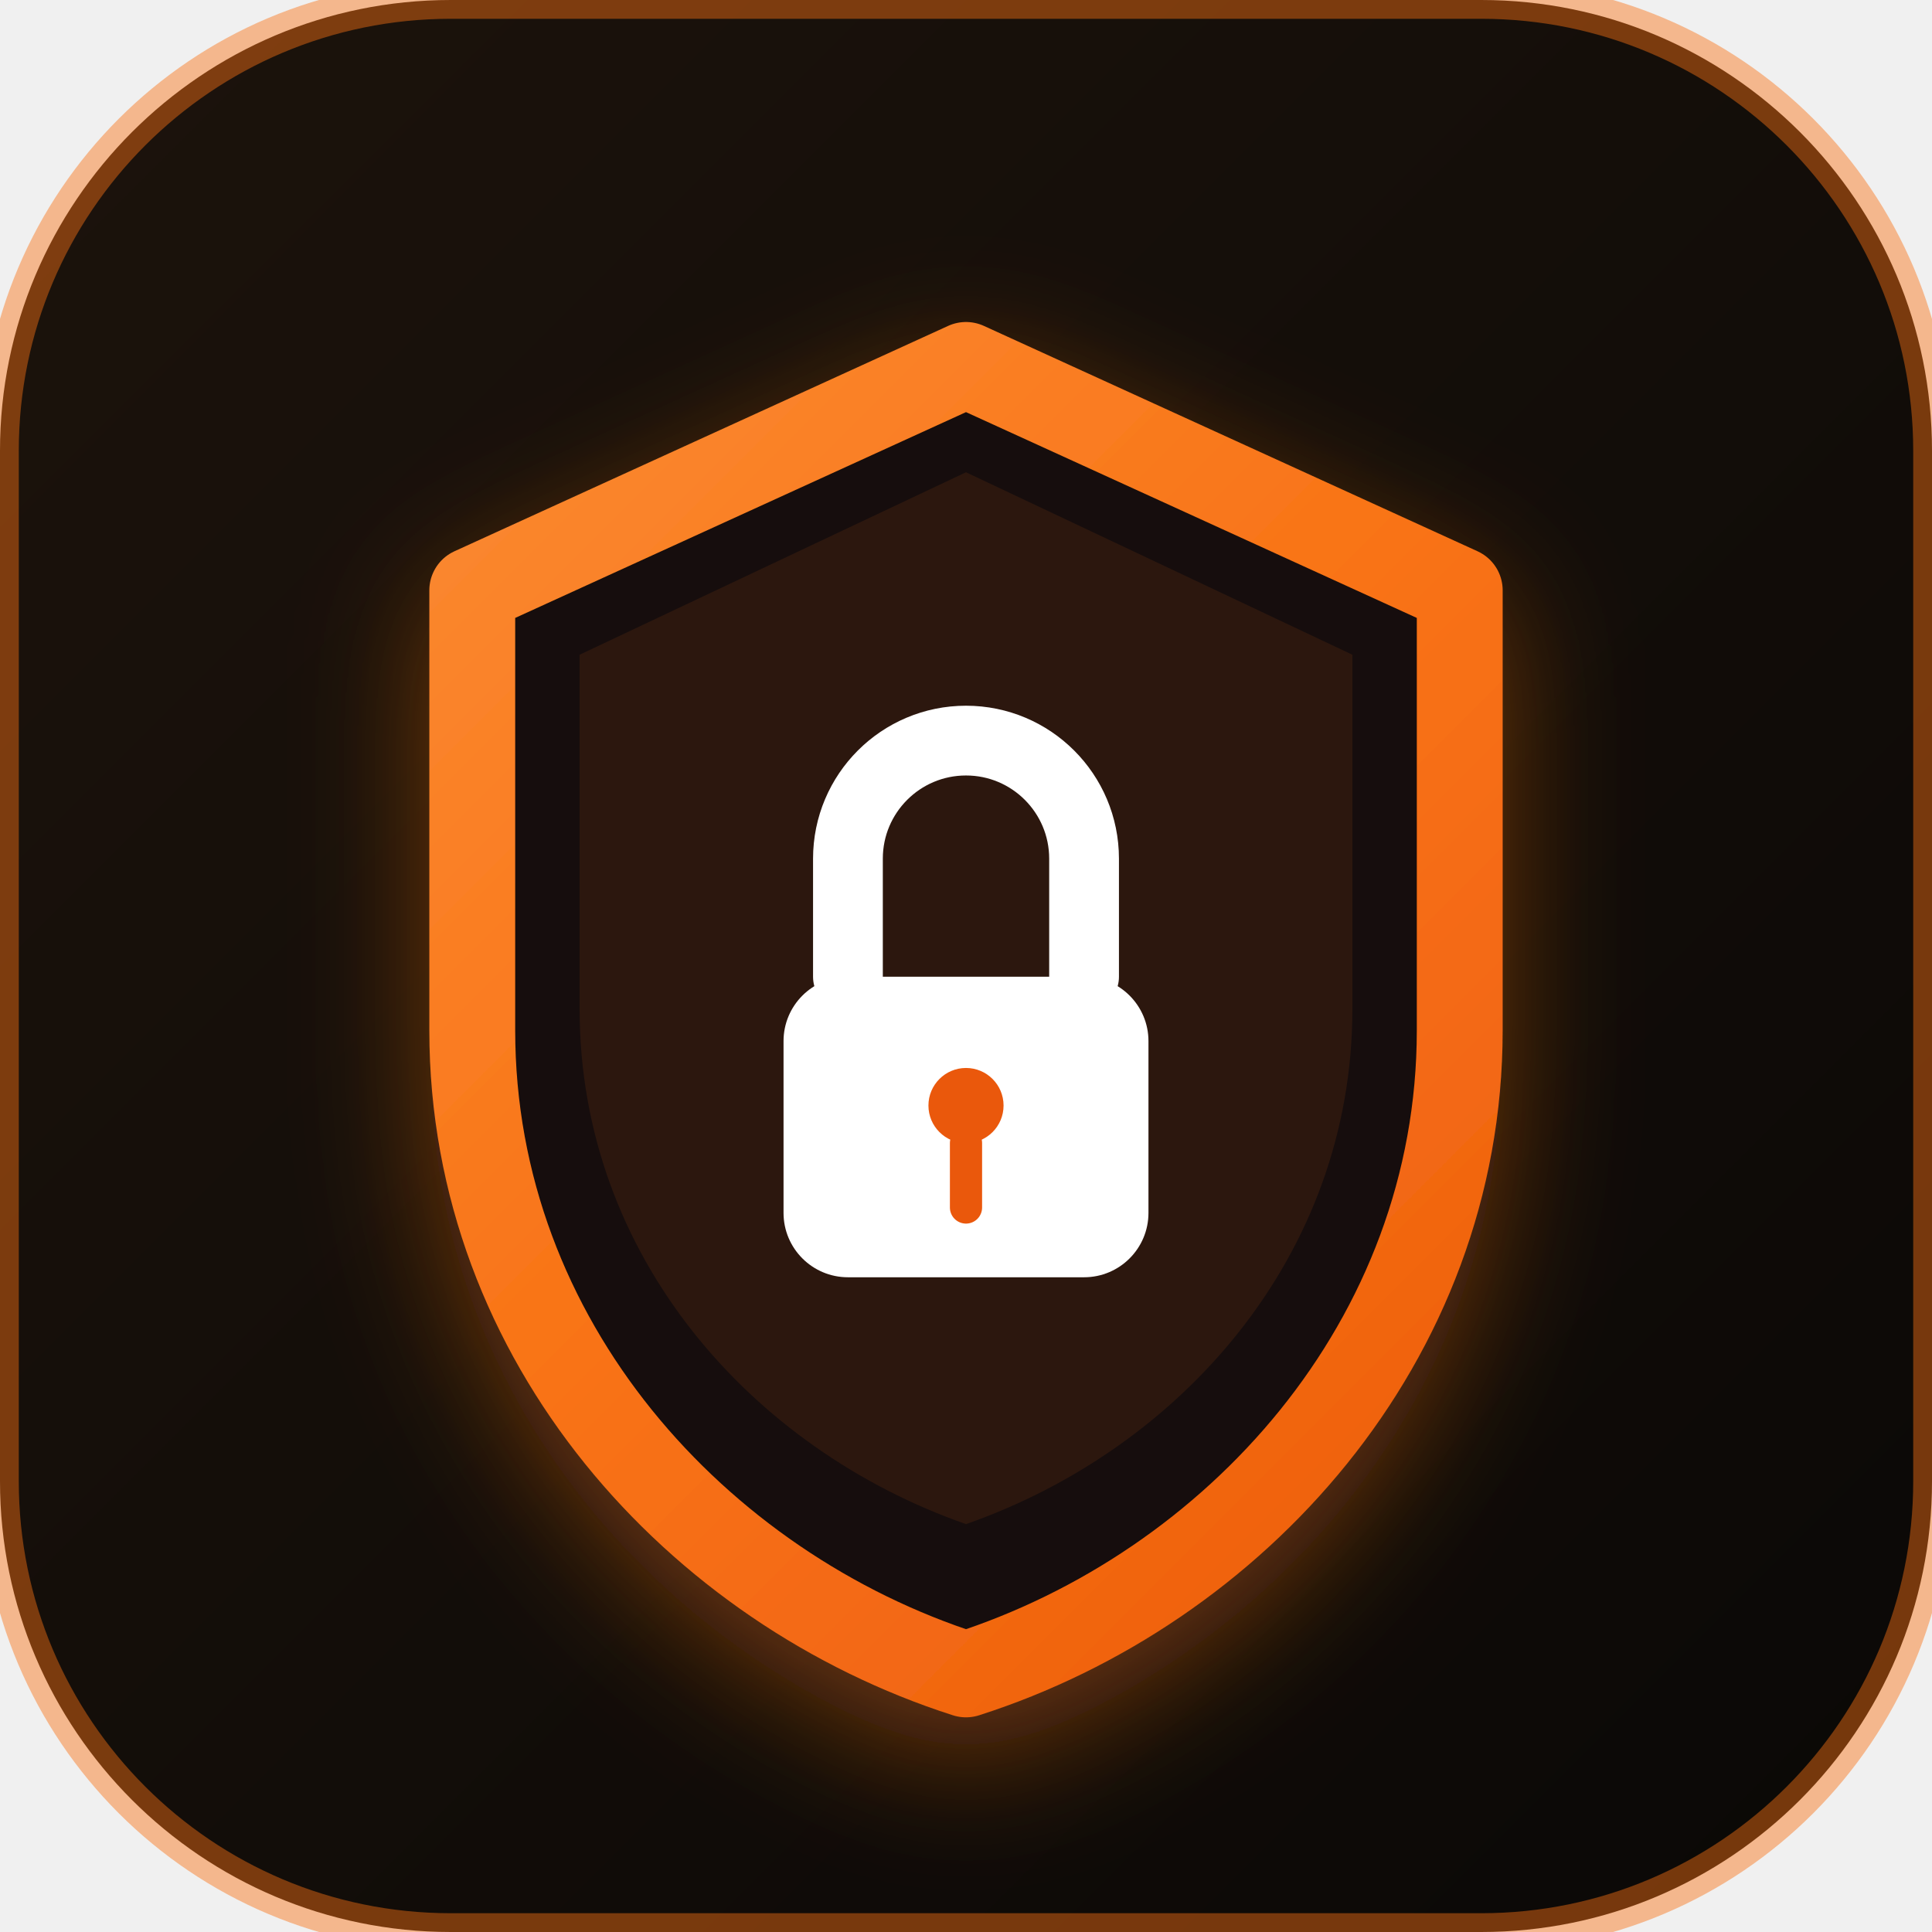
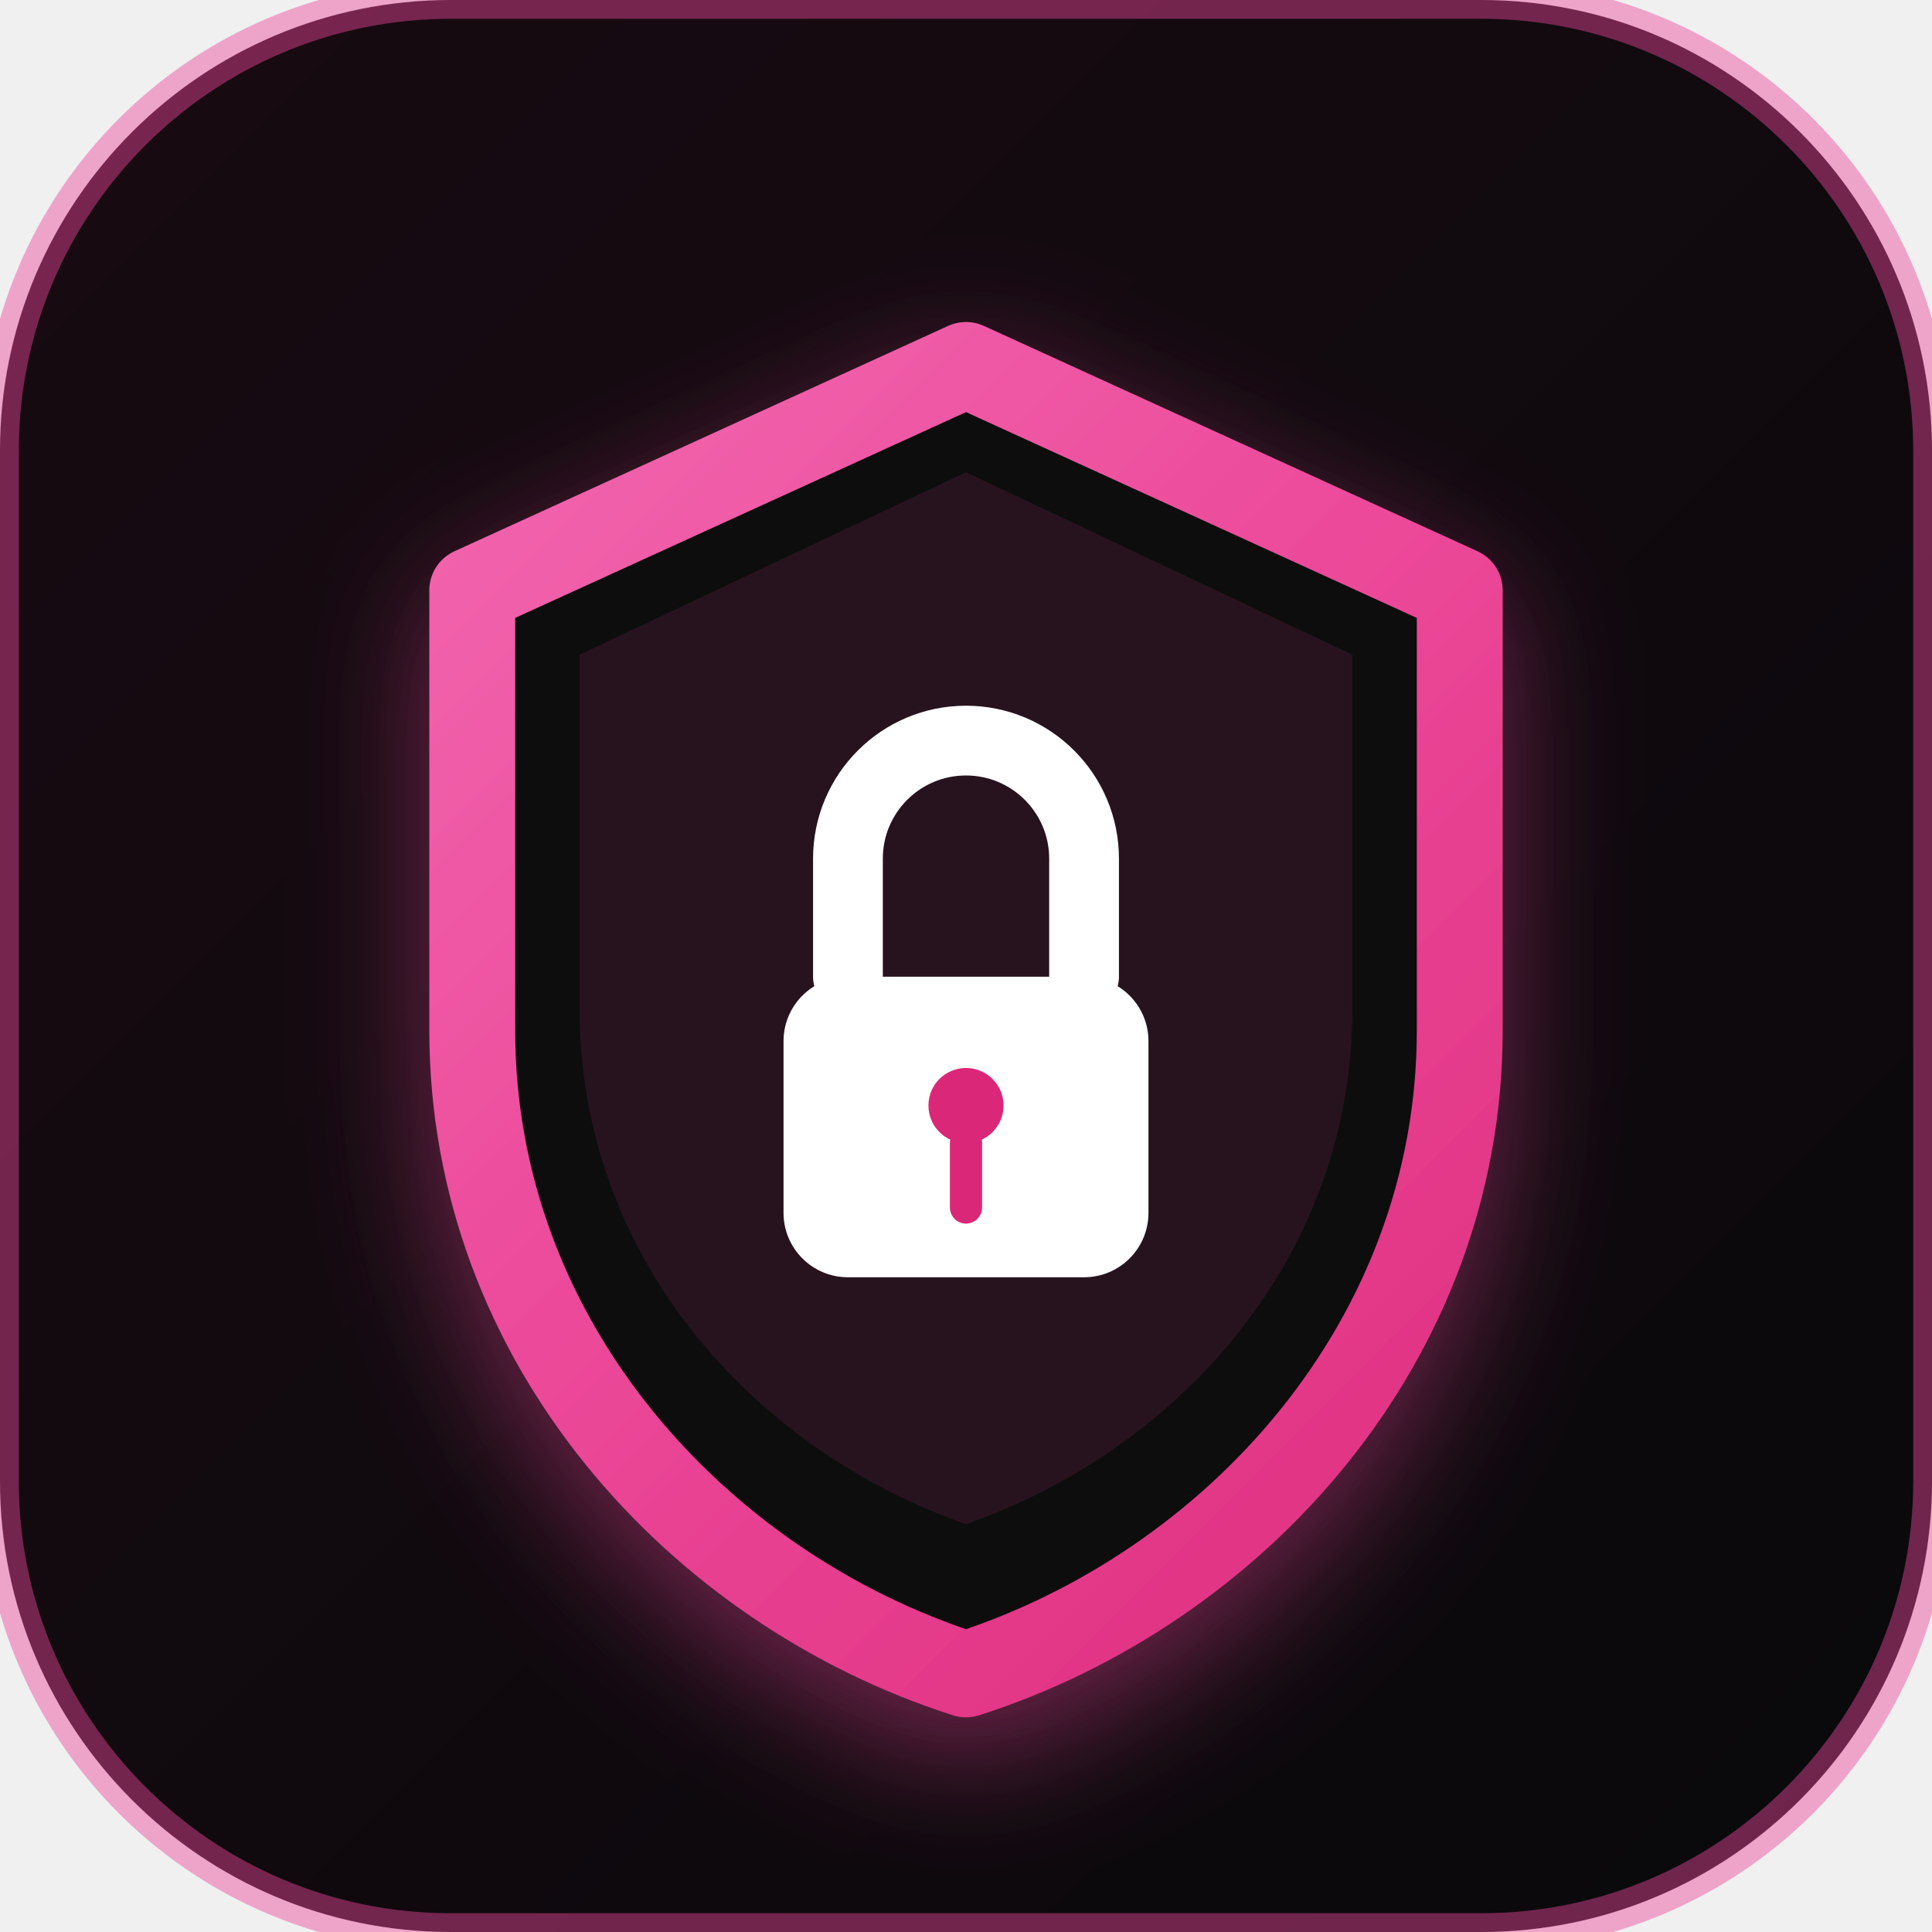
<svg xmlns="http://www.w3.org/2000/svg" width="180" height="180" viewBox="0 0 180 180" fill="none">
  <defs>
-     <linearGradient id="orangeShieldGrad" x1="20" y1="20" x2="160" y2="160" gradientUnits="userSpaceOnUse">
-       <stop offset="0%" stop-color="#fb923c" />
-       <stop offset="50%" stop-color="#f97316" />
-       <stop offset="100%" stop-color="#ea580c" />
+     <linearGradient id="pinkShieldGrad" x1="20" y1="20" x2="160" y2="160" gradientUnits="userSpaceOnUse">
+       <stop offset="0%" stop-color="#f472b6" />
+       <stop offset="50%" stop-color="#ec4899" />
+       <stop offset="100%" stop-color="#db2777" />
    </linearGradient>
    <linearGradient id="bgGrad" x1="0" y1="0" x2="180" y2="180" gradientUnits="userSpaceOnUse">
-       <stop offset="0%" stop-color="#1c130c" />
-       <stop offset="100%" stop-color="#0a0806" />
+       <stop offset="0%" stop-color="#180a12" />
+       <stop offset="100%" stop-color="#09090b" />
    </linearGradient>
-     <filter id="orangeGlow" x="-20%" y="-20%" width="140%" height="140%">
-       <feDropShadow dx="0" dy="4" stdDeviation="6" flood-color="#f97316" flood-opacity="0.4" />
+     <filter id="pinkGlow" x="-20%" y="-20%" width="140%" height="140%">
+       <feDropShadow dx="0" dy="4" stdDeviation="6" flood-color="#ec4899" flood-opacity="0.45" />
    </filter>
  </defs>
-   <rect width="180" height="180" rx="42" fill="url(#bgGrad)" stroke="#f97316" stroke-opacity="0.45" stroke-width="3.5" />
-   <path d="M90 34L136 55V96C136 125 115 148 90 156C65 148 44 125 44 96V55L90 34Z" fill="#140d07" stroke="url(#orangeShieldGrad)" stroke-width="8" stroke-linejoin="round" filter="url(#orangeGlow)" />
-   <path d="M90 44L126 61V94C126 117 110 135 90 142C70 135 54 117 54 94V61L90 44Z" fill="#f97316" fill-opacity="0.1" />
+   <rect width="180" height="180" rx="42" fill="url(#bgGrad)" stroke="#ec4899" stroke-opacity="0.45" stroke-width="3.5" />
+   <path d="M90 34L136 55V96C136 125 115 148 90 156C65 148 44 125 44 96V55L90 34Z" fill="#09090b" stroke="url(#pinkShieldGrad)" stroke-width="8" stroke-linejoin="round" filter="url(#pinkGlow)" />
+   <path d="M90 44L126 61V94C126 117 110 135 90 142C70 135 54 117 54 94V61L90 44Z" fill="#ec4899" fill-opacity="0.12" />
  <rect x="73" y="91" width="34" height="28" rx="6" fill="#ffffff" />
  <path d="M79 91V80C79 73.925 83.925 69 90 69C96.075 69 101 73.925 101 80V91" stroke="#ffffff" stroke-width="6.5" stroke-linecap="round" />
-   <circle cx="90" cy="103" r="3.5" fill="#ea580c" />
-   <path d="M90 106.5V112.5" stroke="#ea580c" stroke-width="3" stroke-linecap="round" />
+   <circle cx="90" cy="103" r="3.5" fill="#db2777" />
+   <path d="M90 106.5V112.5" stroke="#db2777" stroke-width="3" stroke-linecap="round" />
</svg>
